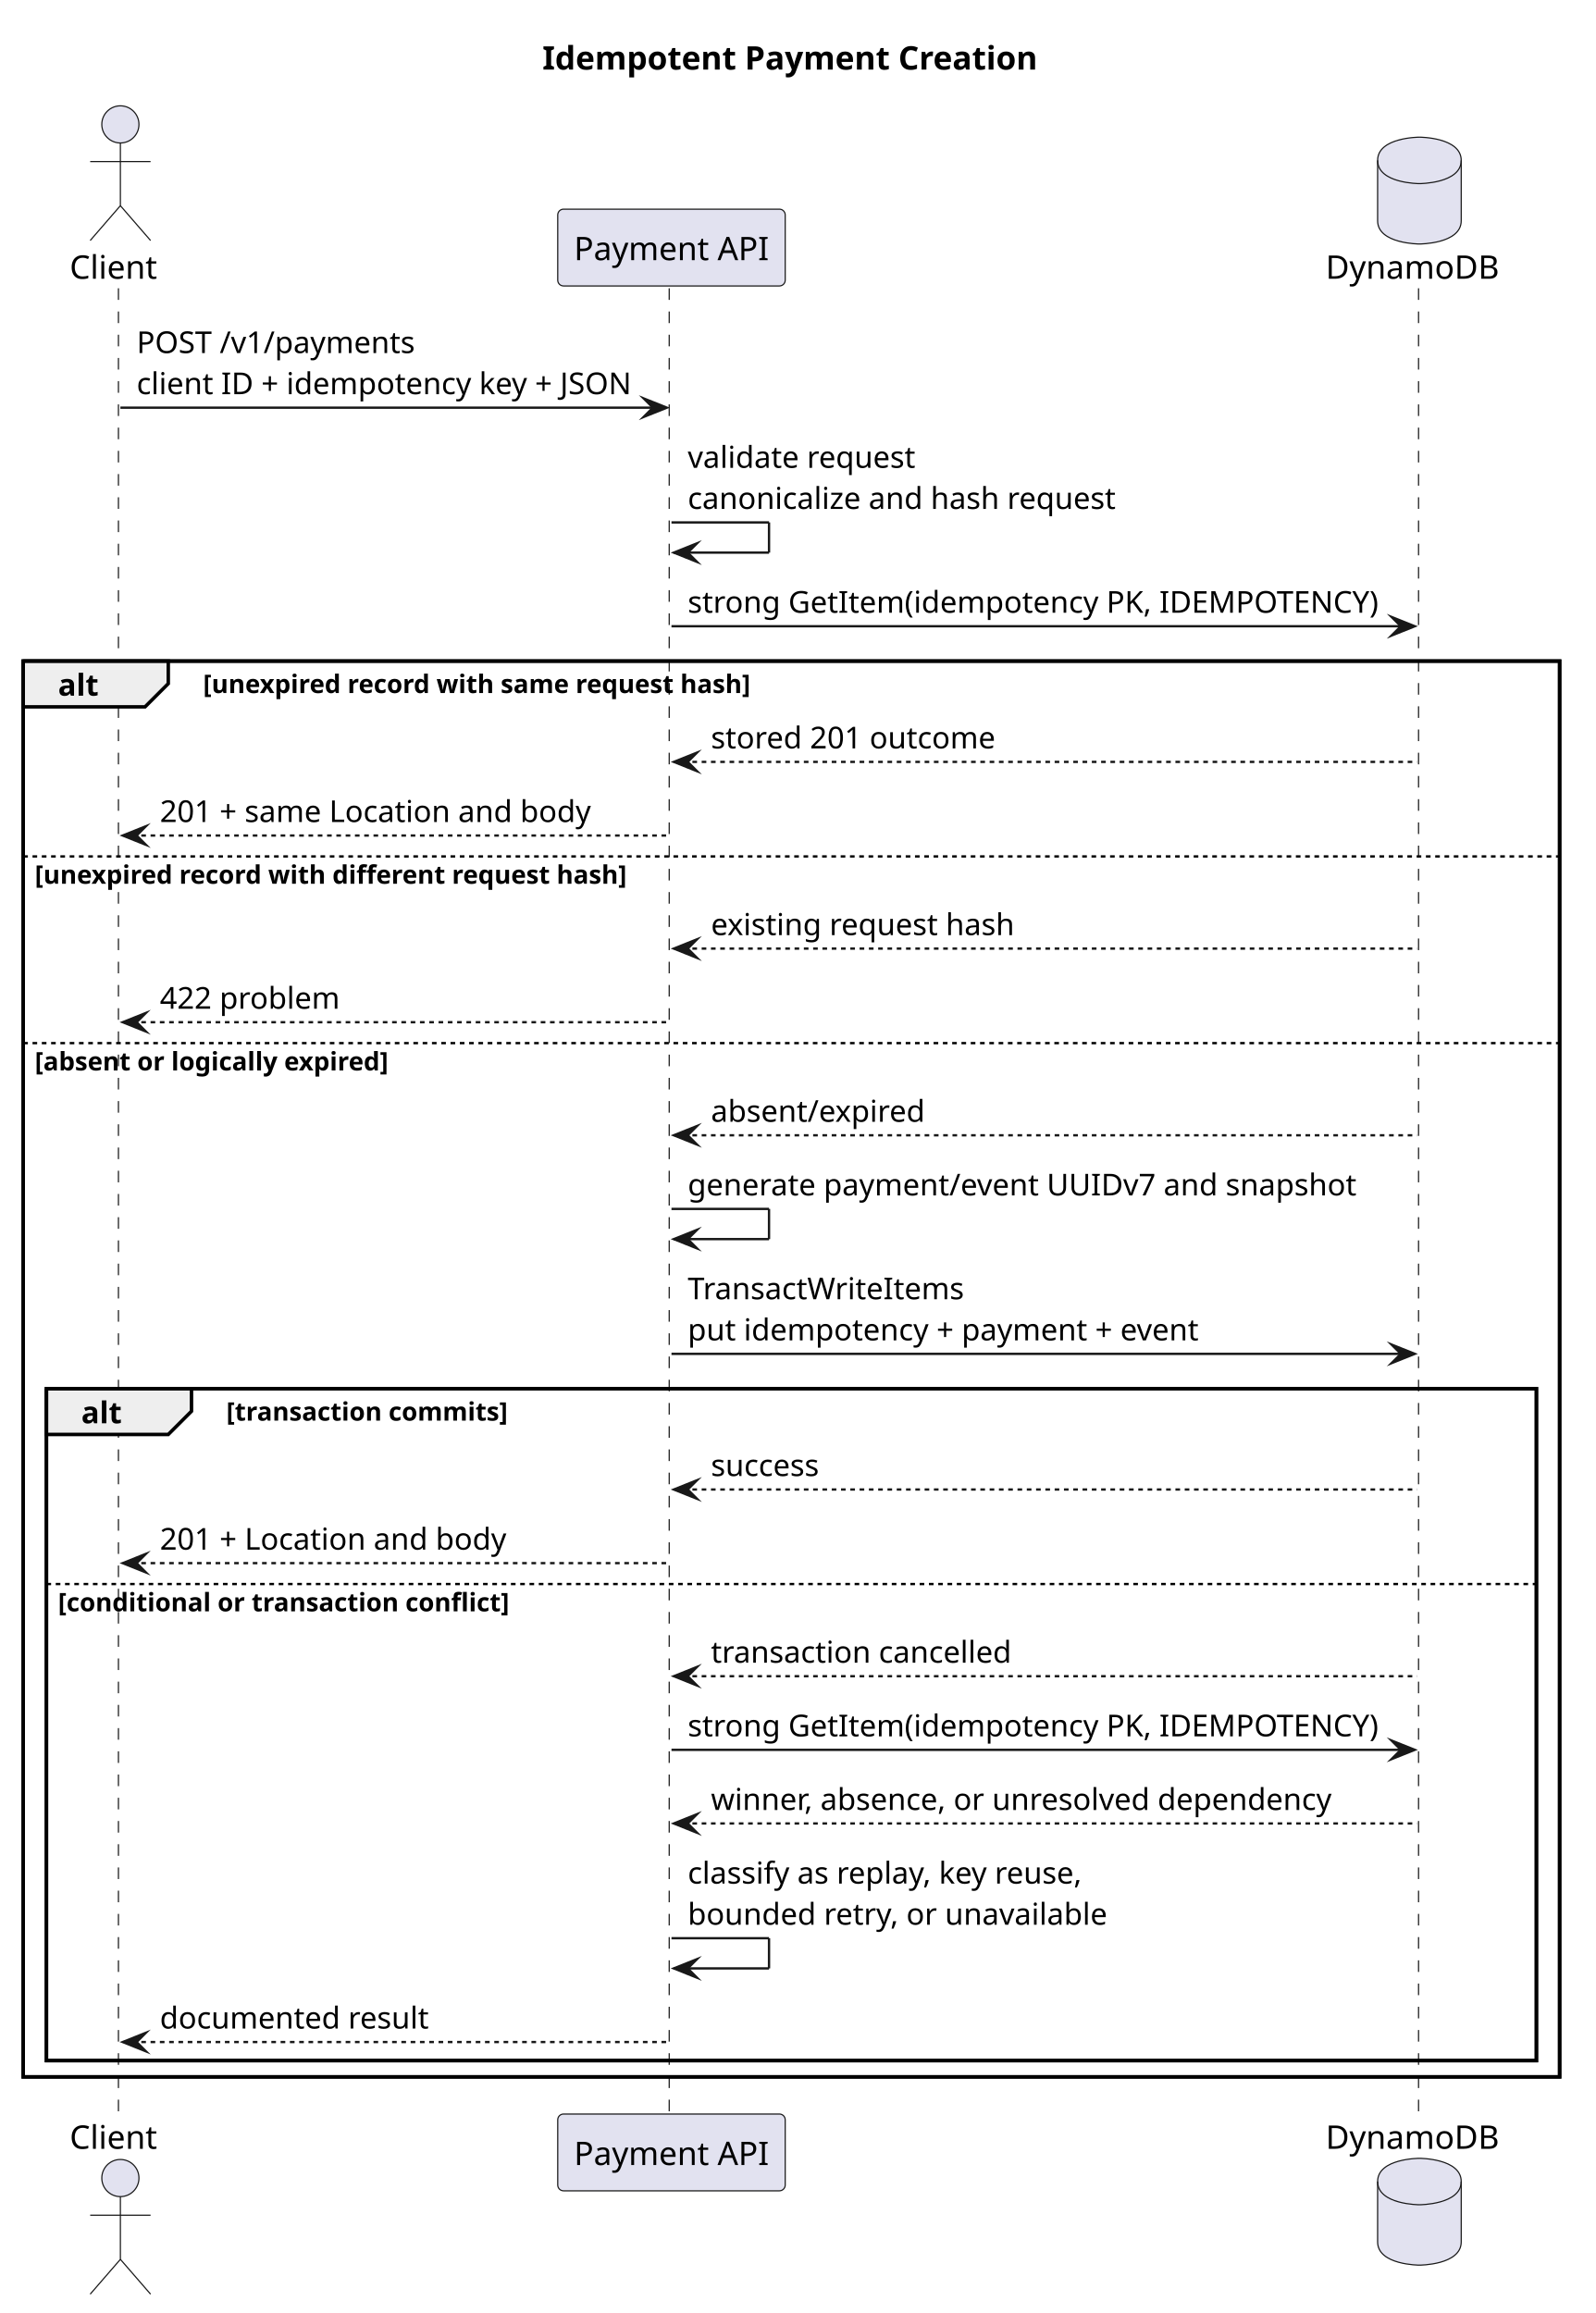
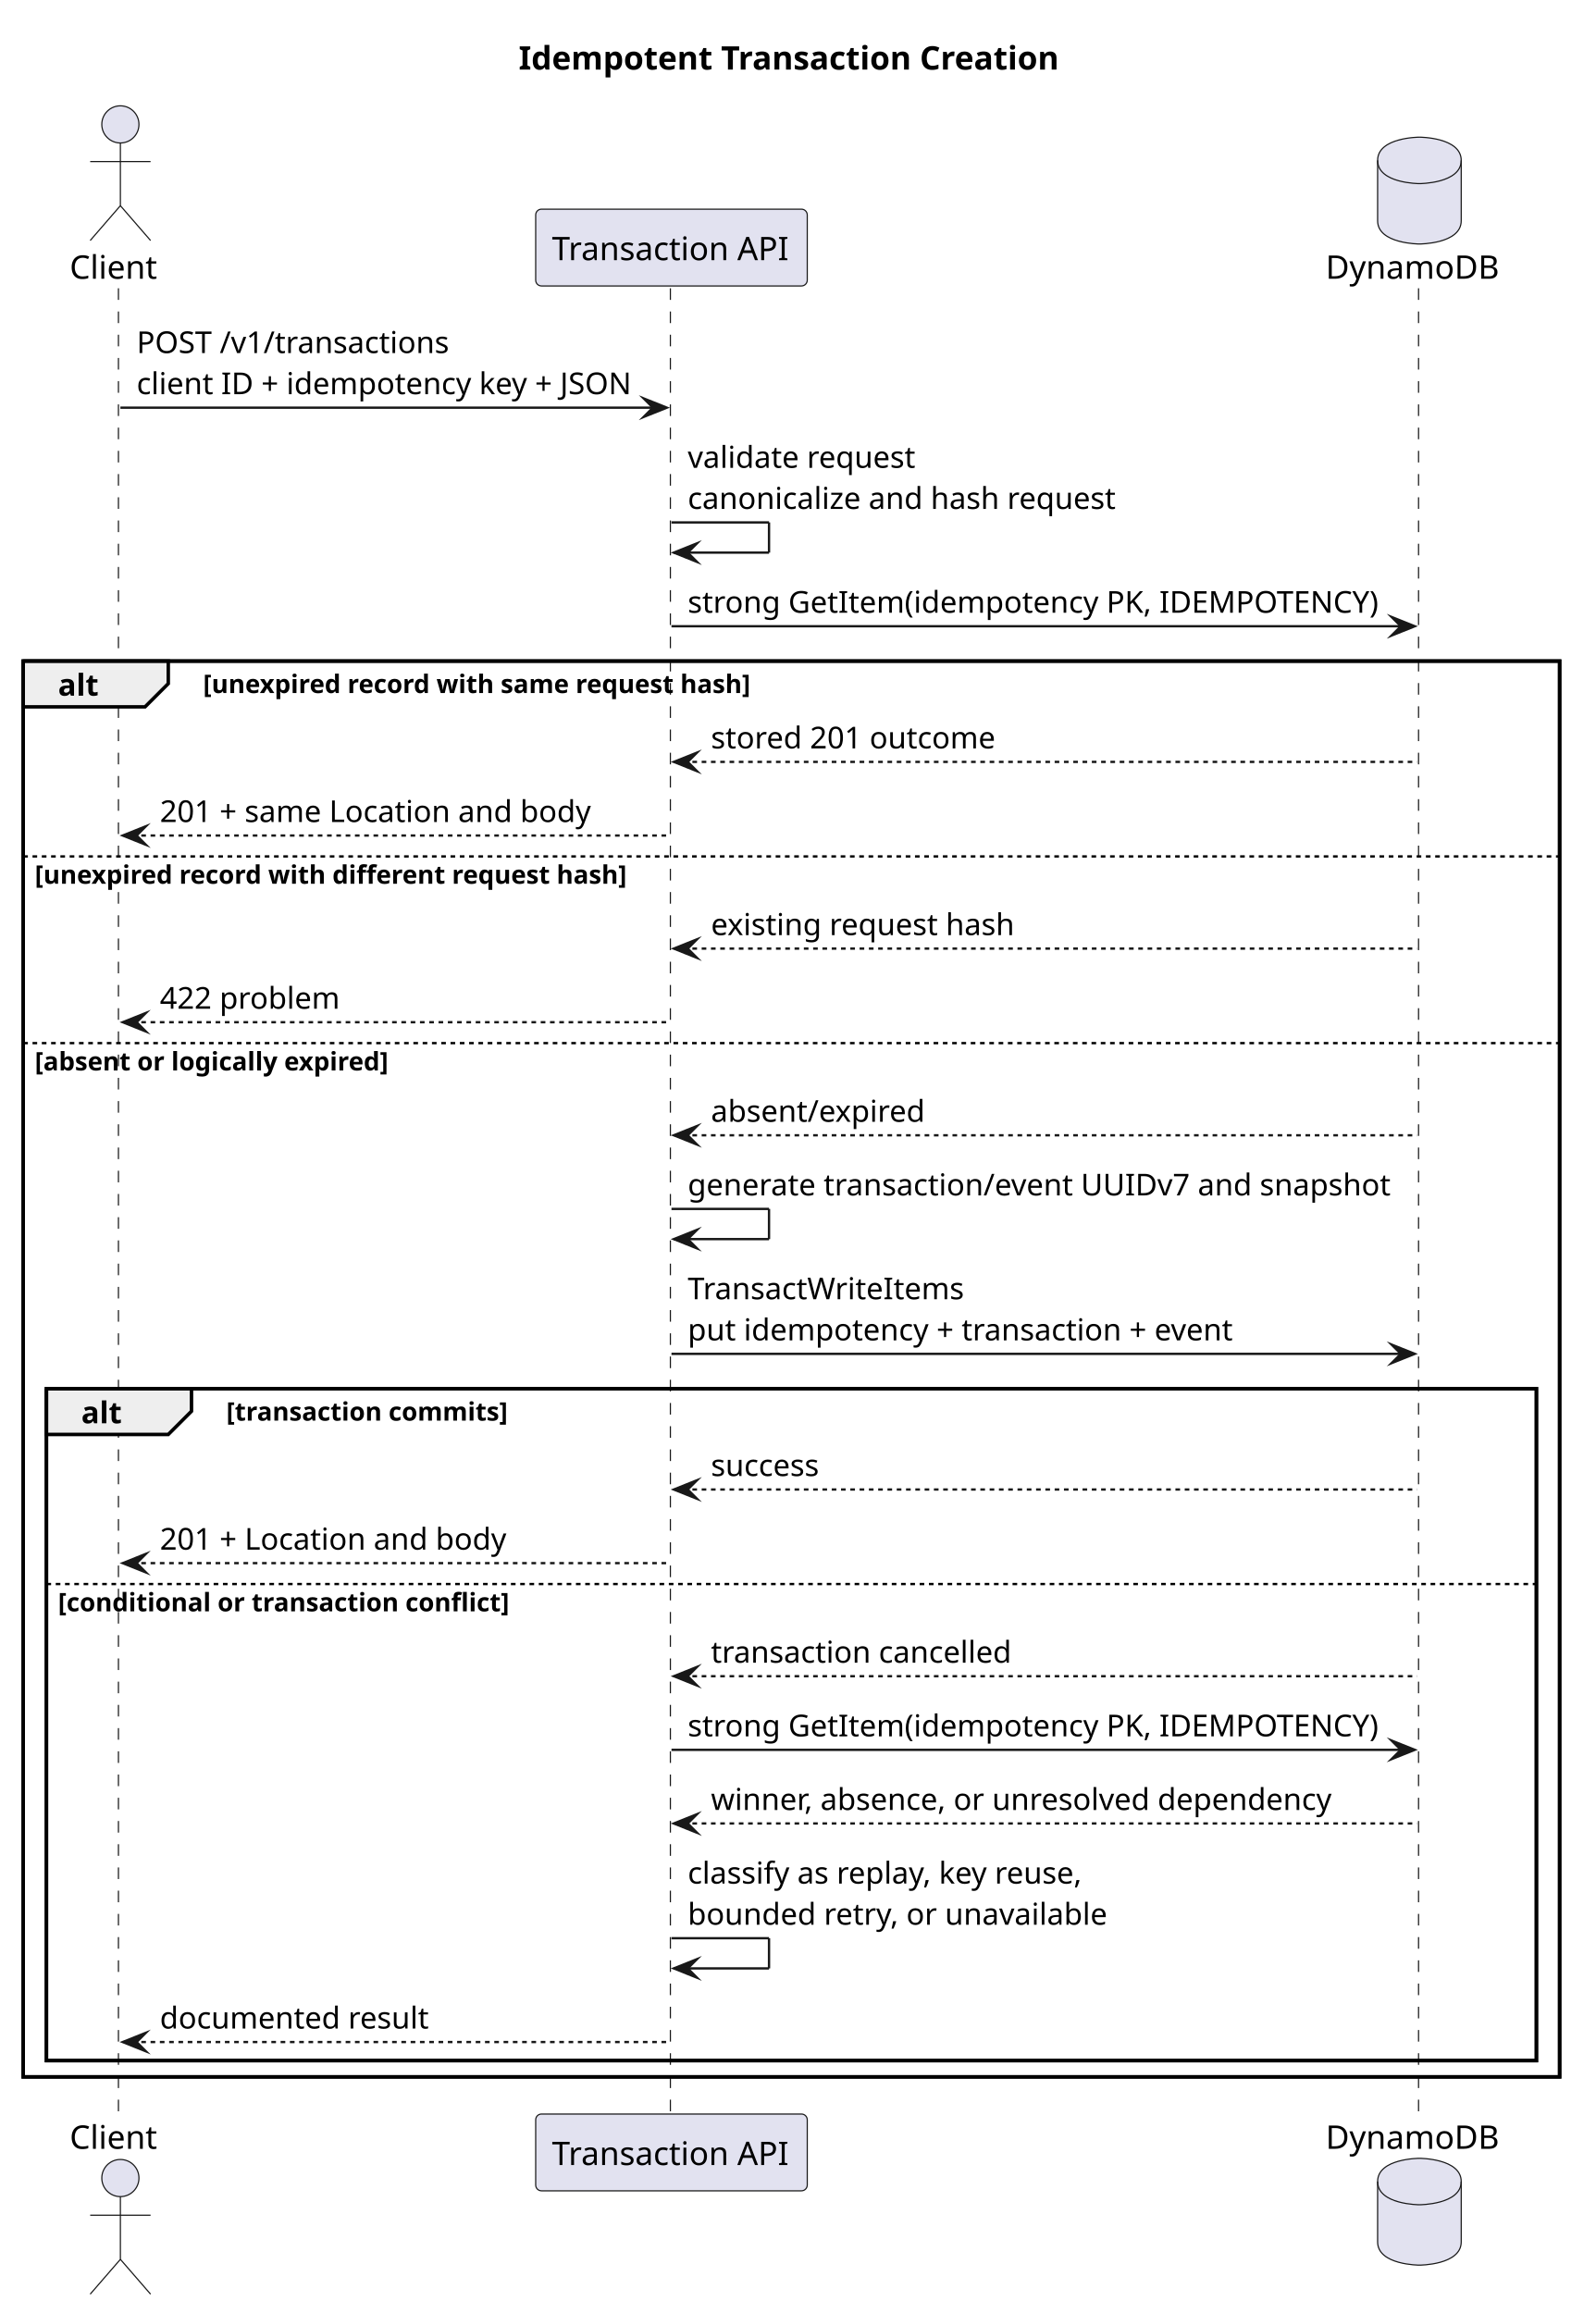
<svg xmlns="http://www.w3.org/2000/svg" contentStyleType="text/css" data-diagram-type="SEQUENCE" height="996px" preserveAspectRatio="none" style="width:687px;height:996px;background:#FFFFFF;" version="1.1" viewBox="0 0 687 996" width="687px" zoomAndPan="magnify">
  <defs />
  <g>
    <g class="title" data-source-line="1">
-       <text fill="#000000" font-family="sans-serif" font-size="14" font-weight="700" lengthAdjust="spacing" textLength="213.485" x="233.547" y="29.966">Idempotent Payment Creation</text>
+       <text fill="#000000" font-family="sans-serif" font-size="14" font-weight="700" lengthAdjust="spacing" textLength="233.911" x="223.334" y="29.966">Idempotent Transaction Creation</text>
    </g>
    <rect fill="none" height="609.654" style="stroke:#000000;stroke-width:1.5;" width="661.578" x="10" y="284.666" />
    <rect fill="none" height="289.336" style="stroke:#000000;stroke-width:1.5;" width="641.578" x="20" y="597.984" />
    <g class="participant-lifeline" data-entity-uid="part1" data-qualified-name="Client" data-source-line="3" id="part1-lifeline">
      <g>
        <rect fill="#000000" fill-opacity="0" height="787.184" width="8" x="47.837" y="124.136" />
        <line style="stroke:#181818;stroke-width:0.5;stroke-dasharray:5,5;" x1="51" x2="51" y1="124.136" y2="911.32" />
      </g>
    </g>
    <g class="participant-lifeline" data-entity-uid="part2" data-qualified-name="API" data-source-line="4" id="part2-lifeline">
      <g>
        <rect fill="#000000" fill-opacity="0" height="787.184" width="8" x="285.141" y="124.136" />
-         <line style="stroke:#181818;stroke-width:0.5;stroke-dasharray:5,5;" x1="288.162" x2="288.162" y1="124.136" y2="911.32" />
+         <line style="stroke:#181818;stroke-width:0.5;stroke-dasharray:5,5;" x1="288.67" x2="288.67" y1="124.136" y2="911.32" />
      </g>
    </g>
    <g class="participant-lifeline" data-entity-uid="part3" data-qualified-name="DB" data-source-line="5" id="part3-lifeline">
      <g>
        <rect fill="#000000" fill-opacity="0" height="787.184" width="8" x="607.205" y="124.136" />
        <line style="stroke:#181818;stroke-width:0.5;stroke-dasharray:5,5;" x1="610.832" x2="610.832" y1="124.136" y2="911.32" />
      </g>
    </g>
    <g class="participant participant-head" data-entity-uid="part1" data-qualified-name="Client" data-source-line="3" id="part1-head">
      <text fill="#000000" font-family="sans-serif" font-size="14" lengthAdjust="spacing" textLength="37.674" x="30" y="120.034">Client</text>
      <ellipse cx="51.837" cy="53.568" fill="#E2E2F0" rx="8" ry="8" style="stroke:#181818;stroke-width:0.5;" />
      <path d="M51.837,61.568 L51.837,88.568 M38.837,69.568 L64.837,69.568 M51.837,88.568 L38.837,103.568 M51.837,88.568 L64.837,103.568" fill="none" style="stroke:#181818;stroke-width:0.5;" />
    </g>
    <g class="participant participant-tail" data-entity-uid="part1" data-qualified-name="Client" data-source-line="3" id="part1-tail">
      <text fill="#000000" font-family="sans-serif" font-size="14" lengthAdjust="spacing" textLength="37.674" x="30" y="925.286">Client</text>
      <ellipse cx="51.837" cy="937.888" fill="#E2E2F0" rx="8" ry="8" style="stroke:#181818;stroke-width:0.5;" />
      <path d="M51.837,945.888 L51.837,972.888 M38.837,953.888 L64.837,953.888 M51.837,972.888 L38.837,987.888 M51.837,972.888 L64.837,987.888" fill="none" style="stroke:#181818;stroke-width:0.5;" />
    </g>
    <g class="participant participant-head" data-entity-uid="part2" data-qualified-name="API" data-source-line="4" id="part2-head">
-       <rect fill="#E2E2F0" height="33.068" rx="2.5" ry="2.5" style="stroke:#181818;stroke-width:0.5;" width="97.958" x="240.162" y="90.068" />
-       <text fill="#000000" font-family="sans-serif" font-size="14" lengthAdjust="spacing" textLength="83.958" x="247.162" y="112.034">Payment API</text>
+       <rect fill="#E2E2F0" height="33.068" rx="2.5" ry="2.5" style="stroke:#181818;stroke-width:0.5;" width="116.942" x="230.67" y="90.068" />
+       <text fill="#000000" font-family="sans-serif" font-size="14" lengthAdjust="spacing" textLength="102.942" x="237.67" y="112.034">Transaction API</text>
    </g>
    <g class="participant participant-tail" data-entity-uid="part2" data-qualified-name="API" data-source-line="4" id="part2-tail">
-       <rect fill="#E2E2F0" height="33.068" rx="2.5" ry="2.5" style="stroke:#181818;stroke-width:0.5;" width="97.958" x="240.162" y="910.32" />
-       <text fill="#000000" font-family="sans-serif" font-size="14" lengthAdjust="spacing" textLength="83.958" x="247.162" y="932.286">Payment API</text>
+       <rect fill="#E2E2F0" height="33.068" rx="2.5" ry="2.5" style="stroke:#181818;stroke-width:0.5;" width="116.942" x="230.67" y="910.32" />
+       <text fill="#000000" font-family="sans-serif" font-size="14" lengthAdjust="spacing" textLength="102.942" x="237.67" y="932.286">Transaction API</text>
    </g>
    <g class="participant participant-head" data-entity-uid="part3" data-qualified-name="DB" data-source-line="5" id="part3-head">
      <text fill="#000000" font-family="sans-serif" font-size="14" lengthAdjust="spacing" textLength="74.746" x="570.832" y="120.034">DynamoDB</text>
      <path d="M593.205,69.068 C593.205,59.068 611.205,59.068 611.205,59.068 C611.205,59.068 629.205,59.068 629.205,69.068 L629.205,95.068 C629.205,105.068 611.205,105.068 611.205,105.068 C611.205,105.068 593.205,105.068 593.205,95.068 L593.205,69.068" fill="#E2E2F0" style="stroke:#181818;stroke-width:0.5;" />
      <path d="M593.205,69.068 C593.205,79.068 611.205,79.068 611.205,79.068 C611.205,79.068 629.205,79.068 629.205,69.068" fill="none" style="stroke:#181818;stroke-width:0.5;" />
    </g>
    <g class="participant participant-tail" data-entity-uid="part3" data-qualified-name="DB" data-source-line="5" id="part3-tail">
      <text fill="#000000" font-family="sans-serif" font-size="14" lengthAdjust="spacing" textLength="74.746" x="570.832" y="925.286">DynamoDB</text>
      <path d="M593.205,939.388 C593.205,929.388 611.205,929.388 611.205,929.388 C611.205,929.388 629.205,929.388 629.205,939.388 L629.205,965.388 C629.205,975.388 611.205,975.388 611.205,975.388 C611.205,975.388 593.205,975.388 593.205,965.388 L593.205,939.388" fill="#E2E2F0" style="stroke:#181818;stroke-width:0.5;" />
      <path d="M593.205,939.388 C593.205,949.388 611.205,949.388 611.205,949.388 C611.205,949.388 629.205,949.388 629.205,939.388" fill="none" style="stroke:#181818;stroke-width:0.5;" />
    </g>
    <g class="message" data-entity-1="part1" data-entity-2="part2" data-source-line="7" id="msg1">
      <polygon fill="#181818" points="277.141,171.548,287.141,175.548,277.141,179.548,281.141,175.548" style="stroke:#181818;stroke-width:1;stroke-linejoin:miter;stroke-miterlimit:10;" />
      <line style="stroke:#181818;stroke-width:1;" x1="51.837" x2="283.141" y1="175.548" y2="175.548" />
-       <text fill="#000000" font-family="sans-serif" font-size="13" lengthAdjust="spacing" textLength="119.834" x="58.837" y="152.033">POST /v1/payments</text>
+       <text fill="#000000" font-family="sans-serif" font-size="13" lengthAdjust="spacing" textLength="134.797" x="58.837" y="152.033">POST /v1/transactions</text>
      <text fill="#000000" font-family="sans-serif" font-size="13" lengthAdjust="spacing" textLength="213.304" x="58.837" y="169.739">client ID + idempotency key + JSON</text>
    </g>
    <g class="message" data-entity-1="part2" data-entity-2="part2" data-source-line="8" id="msg2">
      <line style="stroke:#181818;stroke-width:1;" x1="289.141" x2="331.141" y1="224.96" y2="224.96" />
      <line style="stroke:#181818;stroke-width:1;" x1="331.141" x2="331.141" y1="224.96" y2="237.96" />
      <line style="stroke:#181818;stroke-width:1;" x1="290.141" x2="331.141" y1="237.96" y2="237.96" />
      <polygon fill="#181818" points="300.141,233.96,290.141,237.96,300.141,241.96,296.141,237.96" style="stroke:#181818;stroke-width:1;stroke-linejoin:miter;stroke-miterlimit:10;" />
      <text fill="#000000" font-family="sans-serif" font-size="13" lengthAdjust="spacing" textLength="98.28" x="296.141" y="201.445">validate request</text>
      <text fill="#000000" font-family="sans-serif" font-size="13" lengthAdjust="spacing" textLength="184.535" x="296.141" y="219.151">canonicalize and hash request</text>
    </g>
    <g class="message" data-entity-1="part2" data-entity-2="part3" data-source-line="9" id="msg3">
      <polygon fill="#181818" points="599.205,265.666,609.205,269.666,599.205,273.666,603.205,269.666" style="stroke:#181818;stroke-width:1;stroke-linejoin:miter;stroke-miterlimit:10;" />
      <line style="stroke:#181818;stroke-width:1;" x1="289.141" x2="605.205" y1="269.666" y2="269.666" />
      <text fill="#000000" font-family="sans-serif" font-size="13" lengthAdjust="spacing" textLength="298.064" x="296.141" y="263.857">strong GetItem(idempotency PK, IDEMPOTENCY)</text>
    </g>
    <path d="M10,284.666 L72.459,284.666 L72.459,294.372 L62.459,304.372 L10,304.372 L10,284.666" fill="#EEEEEE" style="stroke:#000000;stroke-width:1.5;" />
    <rect fill="none" height="609.654" style="stroke:#000000;stroke-width:1.5;" width="661.578" x="10" y="284.666" />
    <text fill="#000000" font-family="sans-serif" font-size="13" font-weight="700" lengthAdjust="spacing" textLength="17.459" x="25" y="299.563">alt</text>
    <text fill="#000000" font-family="sans-serif" font-size="11" font-weight="700" lengthAdjust="spacing" textLength="236.762" x="87.459" y="298.425">[unexpired record with same request hash]</text>
    <g class="message" data-entity-1="part3" data-entity-2="part2" data-source-line="12" id="msg4">
      <polygon fill="#181818" points="300.141,324.078,290.141,328.078,300.141,332.078,296.141,328.078" style="stroke:#181818;stroke-width:1;stroke-linejoin:miter;stroke-miterlimit:10;" />
      <line style="stroke:#181818;stroke-width:1;stroke-dasharray:2,2;" x1="294.141" x2="610.205" y1="328.078" y2="328.078" />
      <text fill="#000000" font-family="sans-serif" font-size="13" lengthAdjust="spacing" textLength="122.733" x="306.141" y="322.269">stored 201 outcome</text>
    </g>
    <g class="message" data-entity-1="part2" data-entity-2="part1" data-source-line="13" id="msg5">
      <polygon fill="#181818" points="62.837,355.784,52.837,359.784,62.837,363.784,58.837,359.784" style="stroke:#181818;stroke-width:1;stroke-linejoin:miter;stroke-miterlimit:10;" />
      <line style="stroke:#181818;stroke-width:1;stroke-dasharray:2,2;" x1="56.837" x2="288.141" y1="359.784" y2="359.784" />
      <text fill="#000000" font-family="sans-serif" font-size="13" lengthAdjust="spacing" textLength="185.614" x="68.837" y="353.975">201 + same Location and body</text>
    </g>
    <line style="stroke:#000000;stroke-width:1;stroke-dasharray:2,2;" x1="10" x2="671.578" y1="368.784" y2="368.784" />
    <text fill="#000000" font-family="sans-serif" font-size="11" font-weight="700" lengthAdjust="spacing" textLength="256.177" x="15" y="380.543">[unexpired record with different request hash]</text>
    <g class="message" data-entity-1="part3" data-entity-2="part2" data-source-line="15" id="msg6">
      <polygon fill="#181818" points="300.141,404.472,290.141,408.472,300.141,412.472,296.141,408.472" style="stroke:#181818;stroke-width:1;stroke-linejoin:miter;stroke-miterlimit:10;" />
      <line style="stroke:#181818;stroke-width:1;stroke-dasharray:2,2;" x1="294.141" x2="610.205" y1="408.472" y2="408.472" />
      <text fill="#000000" font-family="sans-serif" font-size="13" lengthAdjust="spacing" textLength="131.196" x="306.141" y="402.663">existing request hash</text>
    </g>
    <g class="message" data-entity-1="part2" data-entity-2="part1" data-source-line="16" id="msg7">
      <polygon fill="#181818" points="62.837,436.178,52.837,440.178,62.837,444.178,58.837,440.178" style="stroke:#181818;stroke-width:1;stroke-linejoin:miter;stroke-miterlimit:10;" />
      <line style="stroke:#181818;stroke-width:1;stroke-dasharray:2,2;" x1="56.837" x2="288.141" y1="440.178" y2="440.178" />
      <text fill="#000000" font-family="sans-serif" font-size="13" lengthAdjust="spacing" textLength="77.753" x="68.837" y="434.369">422 problem</text>
    </g>
    <line style="stroke:#000000;stroke-width:1;stroke-dasharray:2,2;" x1="10" x2="671.578" y1="449.178" y2="449.178" />
    <text fill="#000000" font-family="sans-serif" font-size="11" font-weight="700" lengthAdjust="spacing" textLength="152.624" x="15" y="460.937">[absent or logically expired]</text>
    <g class="message" data-entity-1="part3" data-entity-2="part2" data-source-line="18" id="msg8">
      <polygon fill="#181818" points="300.141,484.866,290.141,488.866,300.141,492.866,296.141,488.866" style="stroke:#181818;stroke-width:1;stroke-linejoin:miter;stroke-miterlimit:10;" />
      <line style="stroke:#181818;stroke-width:1;stroke-dasharray:2,2;" x1="294.141" x2="610.205" y1="488.866" y2="488.866" />
      <text fill="#000000" font-family="sans-serif" font-size="13" lengthAdjust="spacing" textLength="92.664" x="306.141" y="483.057">absent/expired</text>
    </g>
    <g class="message" data-entity-1="part2" data-entity-2="part2" data-source-line="19" id="msg9">
      <line style="stroke:#181818;stroke-width:1;" x1="289.141" x2="331.141" y1="520.572" y2="520.572" />
      <line style="stroke:#181818;stroke-width:1;" x1="331.141" x2="331.141" y1="520.572" y2="533.572" />
      <line style="stroke:#181818;stroke-width:1;" x1="290.141" x2="331.141" y1="533.572" y2="533.572" />
      <polygon fill="#181818" points="300.141,529.572,290.141,533.572,300.141,537.572,296.141,533.572" style="stroke:#181818;stroke-width:1;stroke-linejoin:miter;stroke-miterlimit:10;" />
-       <text fill="#000000" font-family="sans-serif" font-size="13" lengthAdjust="spacing" textLength="288.496" x="296.141" y="514.763">generate payment/event UUIDv7 and snapshot</text>
+       <text fill="#000000" font-family="sans-serif" font-size="13" lengthAdjust="spacing" textLength="303.459" x="296.141" y="514.763">generate transaction/event UUIDv7 and snapshot</text>
    </g>
    <g class="message" data-entity-1="part2" data-entity-2="part3" data-source-line="20" id="msg10">
      <polygon fill="#181818" points="599.205,578.984,609.205,582.984,599.205,586.984,603.205,582.984" style="stroke:#181818;stroke-width:1;stroke-linejoin:miter;stroke-miterlimit:10;" />
      <line style="stroke:#181818;stroke-width:1;" x1="289.141" x2="605.205" y1="582.984" y2="582.984" />
      <text fill="#000000" font-family="sans-serif" font-size="13" lengthAdjust="spacing" textLength="120.029" x="296.141" y="559.469">TransactWriteItems</text>
-       <text fill="#000000" font-family="sans-serif" font-size="13" lengthAdjust="spacing" textLength="220.246" x="296.141" y="577.175">put idempotency + payment + event</text>
+       <text fill="#000000" font-family="sans-serif" font-size="13" lengthAdjust="spacing" textLength="235.209" x="296.141" y="577.175">put idempotency + transaction + event</text>
    </g>
    <path d="M20,597.984 L82.459,597.984 L82.459,607.69 L72.459,617.69 L20,617.69 L20,597.984" fill="#EEEEEE" style="stroke:#000000;stroke-width:1.5;" />
    <rect fill="none" height="289.336" style="stroke:#000000;stroke-width:1.5;" width="641.578" x="20" y="597.984" />
    <text fill="#000000" font-family="sans-serif" font-size="13" font-weight="700" lengthAdjust="spacing" textLength="17.459" x="35" y="612.881">alt</text>
    <text fill="#000000" font-family="sans-serif" font-size="11" font-weight="700" lengthAdjust="spacing" textLength="121.373" x="97.459" y="611.743">[transaction commits]</text>
    <g class="message" data-entity-1="part3" data-entity-2="part2" data-source-line="22" id="msg11">
      <polygon fill="#181818" points="300.141,637.396,290.141,641.396,300.141,645.396,296.141,641.396" style="stroke:#181818;stroke-width:1;stroke-linejoin:miter;stroke-miterlimit:10;" />
      <line style="stroke:#181818;stroke-width:1;stroke-dasharray:2,2;" x1="294.141" x2="610.205" y1="641.396" y2="641.396" />
      <text fill="#000000" font-family="sans-serif" font-size="13" lengthAdjust="spacing" textLength="46.527" x="306.141" y="635.587">success</text>
    </g>
    <g class="message" data-entity-1="part2" data-entity-2="part1" data-source-line="23" id="msg12">
      <polygon fill="#181818" points="62.837,669.102,52.837,673.102,62.837,677.102,58.837,673.102" style="stroke:#181818;stroke-width:1;stroke-linejoin:miter;stroke-miterlimit:10;" />
      <line style="stroke:#181818;stroke-width:1;stroke-dasharray:2,2;" x1="56.837" x2="288.141" y1="673.102" y2="673.102" />
      <text fill="#000000" font-family="sans-serif" font-size="13" lengthAdjust="spacing" textLength="149.227" x="68.837" y="667.293">201 + Location and body</text>
    </g>
    <line style="stroke:#000000;stroke-width:1;stroke-dasharray:2,2;" x1="20" x2="661.578" y1="682.102" y2="682.102" />
    <text fill="#000000" font-family="sans-serif" font-size="11" font-weight="700" lengthAdjust="spacing" textLength="194.49" x="25" y="693.861">[conditional or transaction conflict]</text>
    <g class="message" data-entity-1="part3" data-entity-2="part2" data-source-line="25" id="msg13">
      <polygon fill="#181818" points="300.141,717.79,290.141,721.79,300.141,725.79,296.141,721.79" style="stroke:#181818;stroke-width:1;stroke-linejoin:miter;stroke-miterlimit:10;" />
      <line style="stroke:#181818;stroke-width:1;stroke-dasharray:2,2;" x1="294.141" x2="610.205" y1="721.79" y2="721.79" />
      <text fill="#000000" font-family="sans-serif" font-size="13" lengthAdjust="spacing" textLength="129.649" x="306.141" y="715.981">transaction cancelled</text>
    </g>
    <g class="message" data-entity-1="part2" data-entity-2="part3" data-source-line="26" id="msg14">
      <polygon fill="#181818" points="599.205,749.496,609.205,753.496,599.205,757.496,603.205,753.496" style="stroke:#181818;stroke-width:1;stroke-linejoin:miter;stroke-miterlimit:10;" />
      <line style="stroke:#181818;stroke-width:1;" x1="289.141" x2="605.205" y1="753.496" y2="753.496" />
      <text fill="#000000" font-family="sans-serif" font-size="13" lengthAdjust="spacing" textLength="298.064" x="296.141" y="747.687">strong GetItem(idempotency PK, IDEMPOTENCY)</text>
    </g>
    <g class="message" data-entity-1="part3" data-entity-2="part2" data-source-line="27" id="msg15">
      <polygon fill="#181818" points="300.141,781.202,290.141,785.202,300.141,789.202,296.141,785.202" style="stroke:#181818;stroke-width:1;stroke-linejoin:miter;stroke-miterlimit:10;" />
      <line style="stroke:#181818;stroke-width:1;stroke-dasharray:2,2;" x1="294.141" x2="610.205" y1="785.202" y2="785.202" />
      <text fill="#000000" font-family="sans-serif" font-size="13" lengthAdjust="spacing" textLength="269.581" x="306.141" y="779.393">winner, absence, or unresolved dependency</text>
    </g>
    <g class="message" data-entity-1="part2" data-entity-2="part2" data-source-line="28" id="msg16">
      <line style="stroke:#181818;stroke-width:1;" x1="289.141" x2="331.141" y1="834.614" y2="834.614" />
      <line style="stroke:#181818;stroke-width:1;" x1="331.141" x2="331.141" y1="834.614" y2="847.614" />
      <line style="stroke:#181818;stroke-width:1;" x1="290.141" x2="331.141" y1="847.614" y2="847.614" />
      <polygon fill="#181818" points="300.141,843.614,290.141,847.614,300.141,851.614,296.141,847.614" style="stroke:#181818;stroke-width:1;stroke-linejoin:miter;stroke-miterlimit:10;" />
      <text fill="#000000" font-family="sans-serif" font-size="13" lengthAdjust="spacing" textLength="170.976" x="296.141" y="811.099">classify as replay, key reuse,</text>
      <text fill="#000000" font-family="sans-serif" font-size="13" lengthAdjust="spacing" textLength="181.441" x="296.141" y="828.805">bounded retry, or unavailable</text>
    </g>
    <g class="message" data-entity-1="part2" data-entity-2="part1" data-source-line="29" id="msg17">
      <polygon fill="#181818" points="62.837,875.32,52.837,879.32,62.837,883.32,58.837,879.32" style="stroke:#181818;stroke-width:1;stroke-linejoin:miter;stroke-miterlimit:10;" />
      <line style="stroke:#181818;stroke-width:1;stroke-dasharray:2,2;" x1="56.837" x2="288.141" y1="879.32" y2="879.32" />
      <text fill="#000000" font-family="sans-serif" font-size="13" lengthAdjust="spacing" textLength="116.064" x="68.837" y="873.511">documented result</text>
    </g>
  </g>
</svg>
